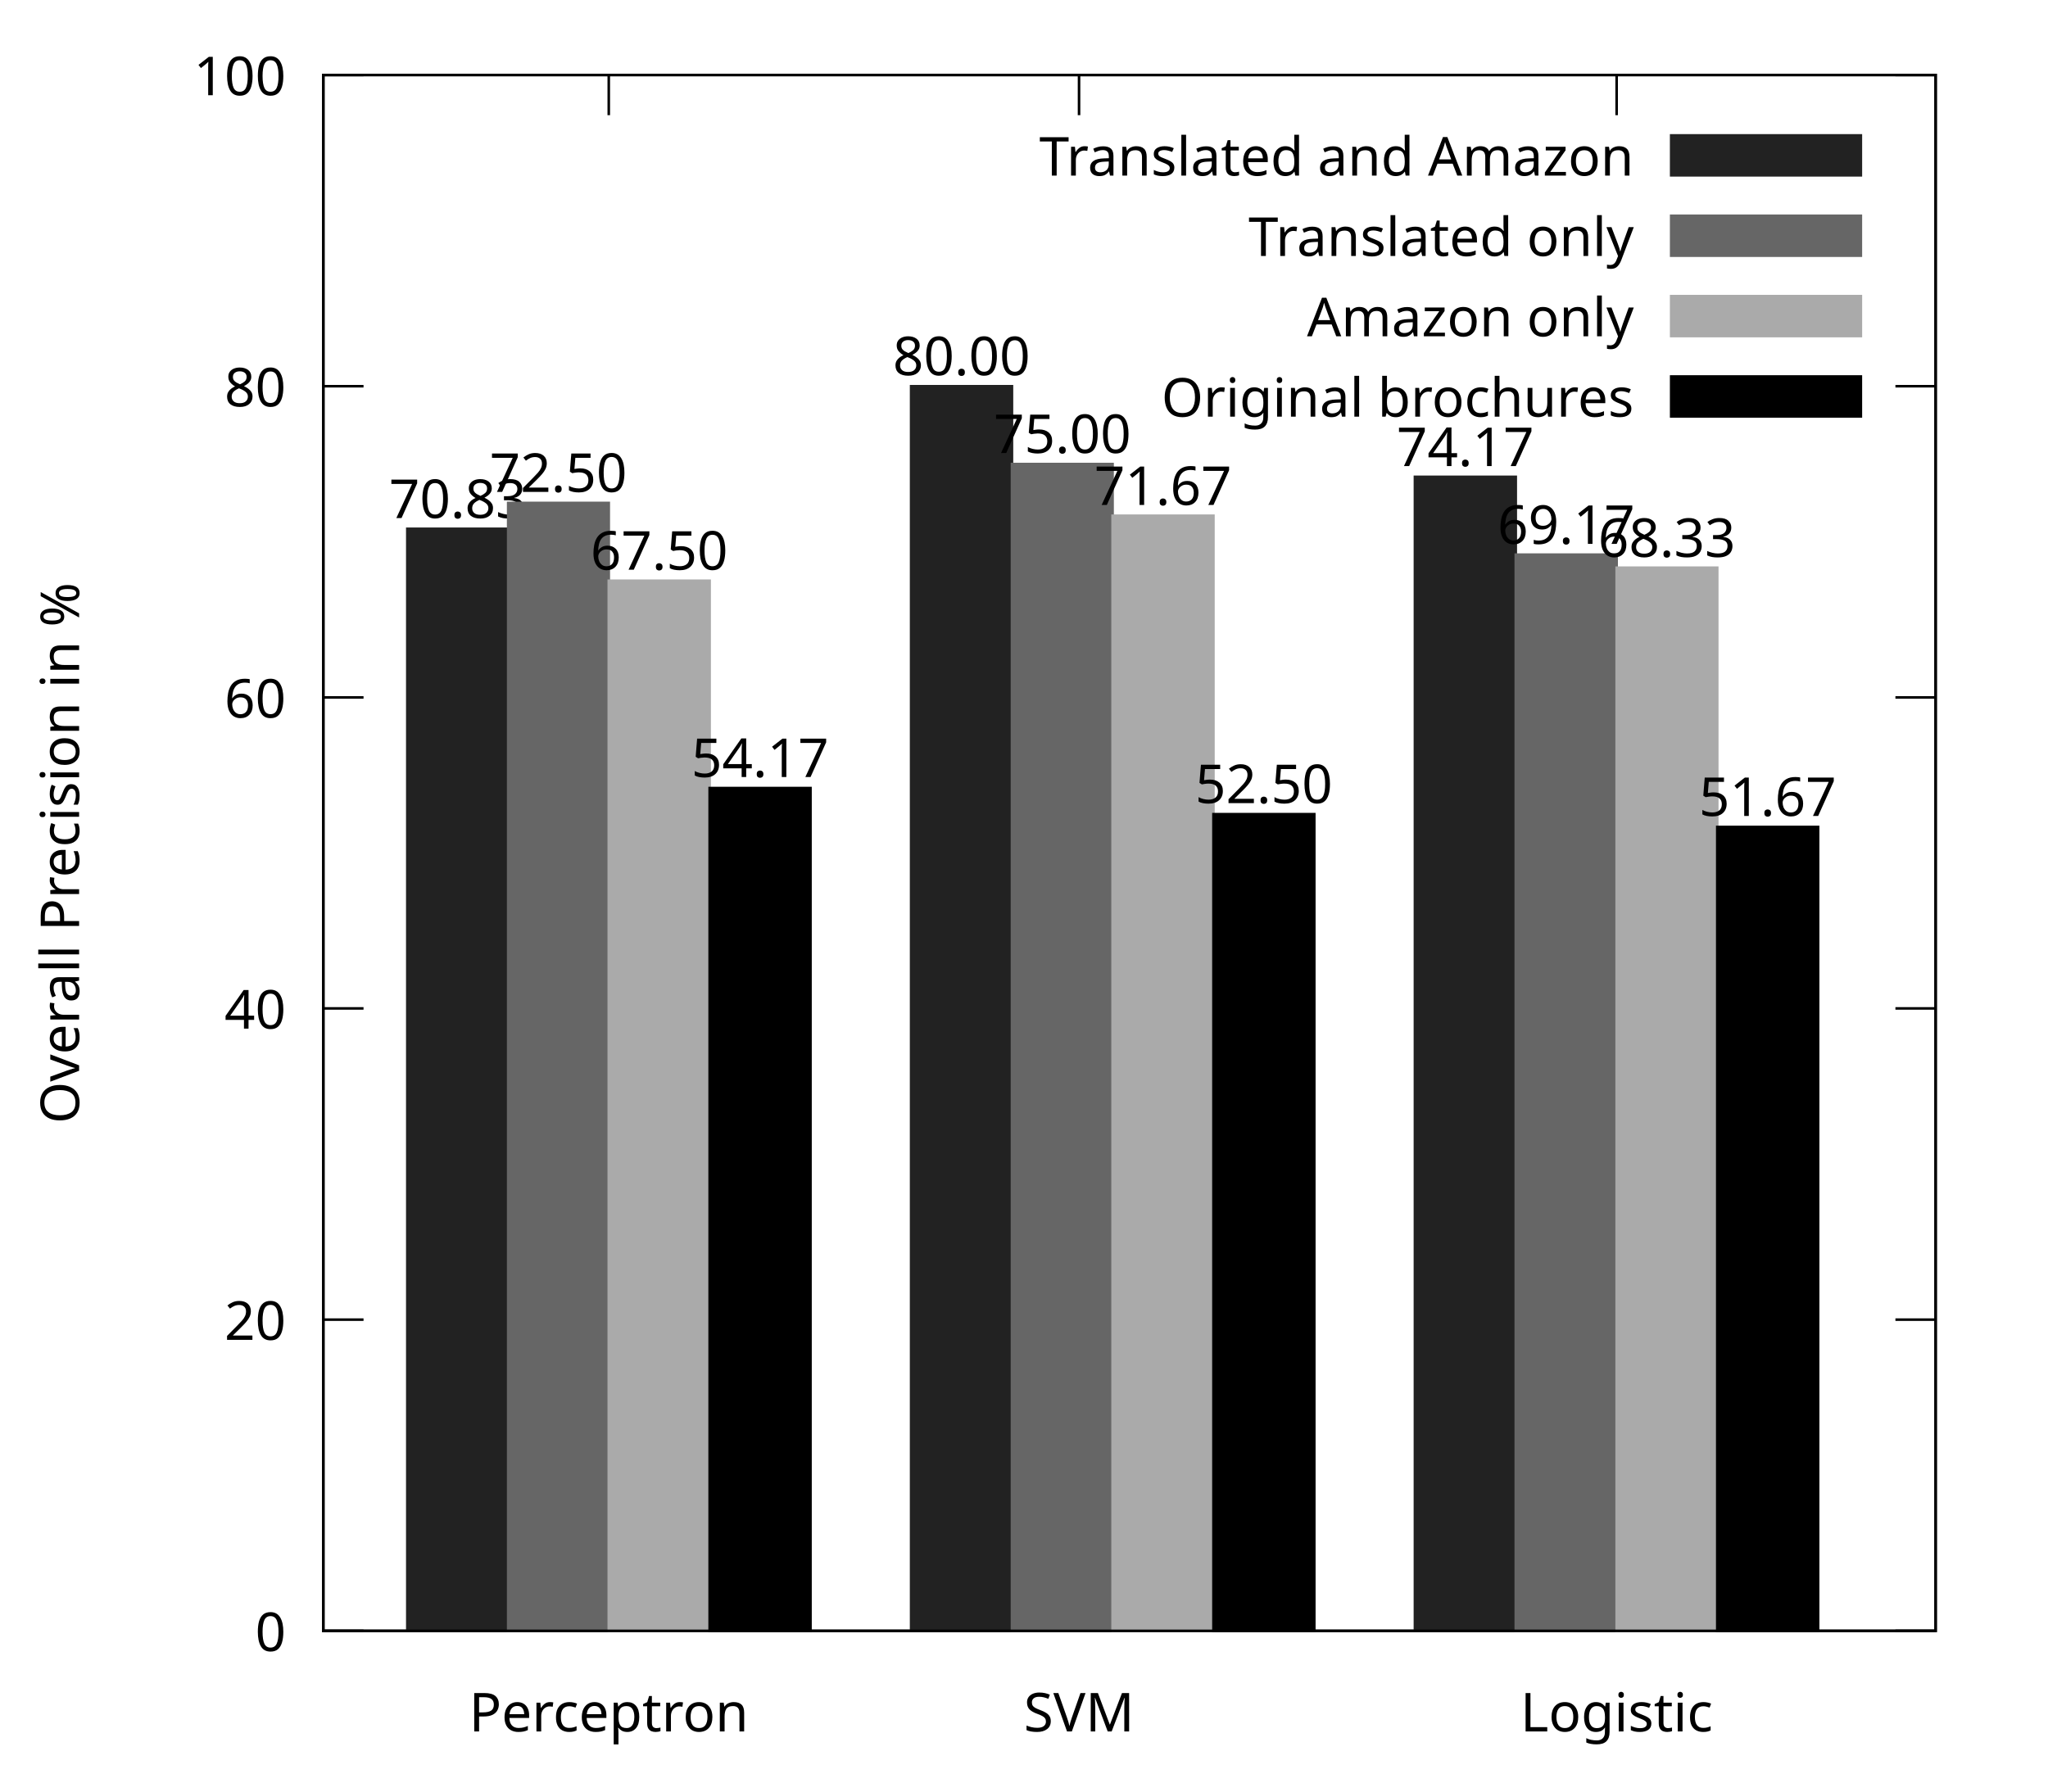
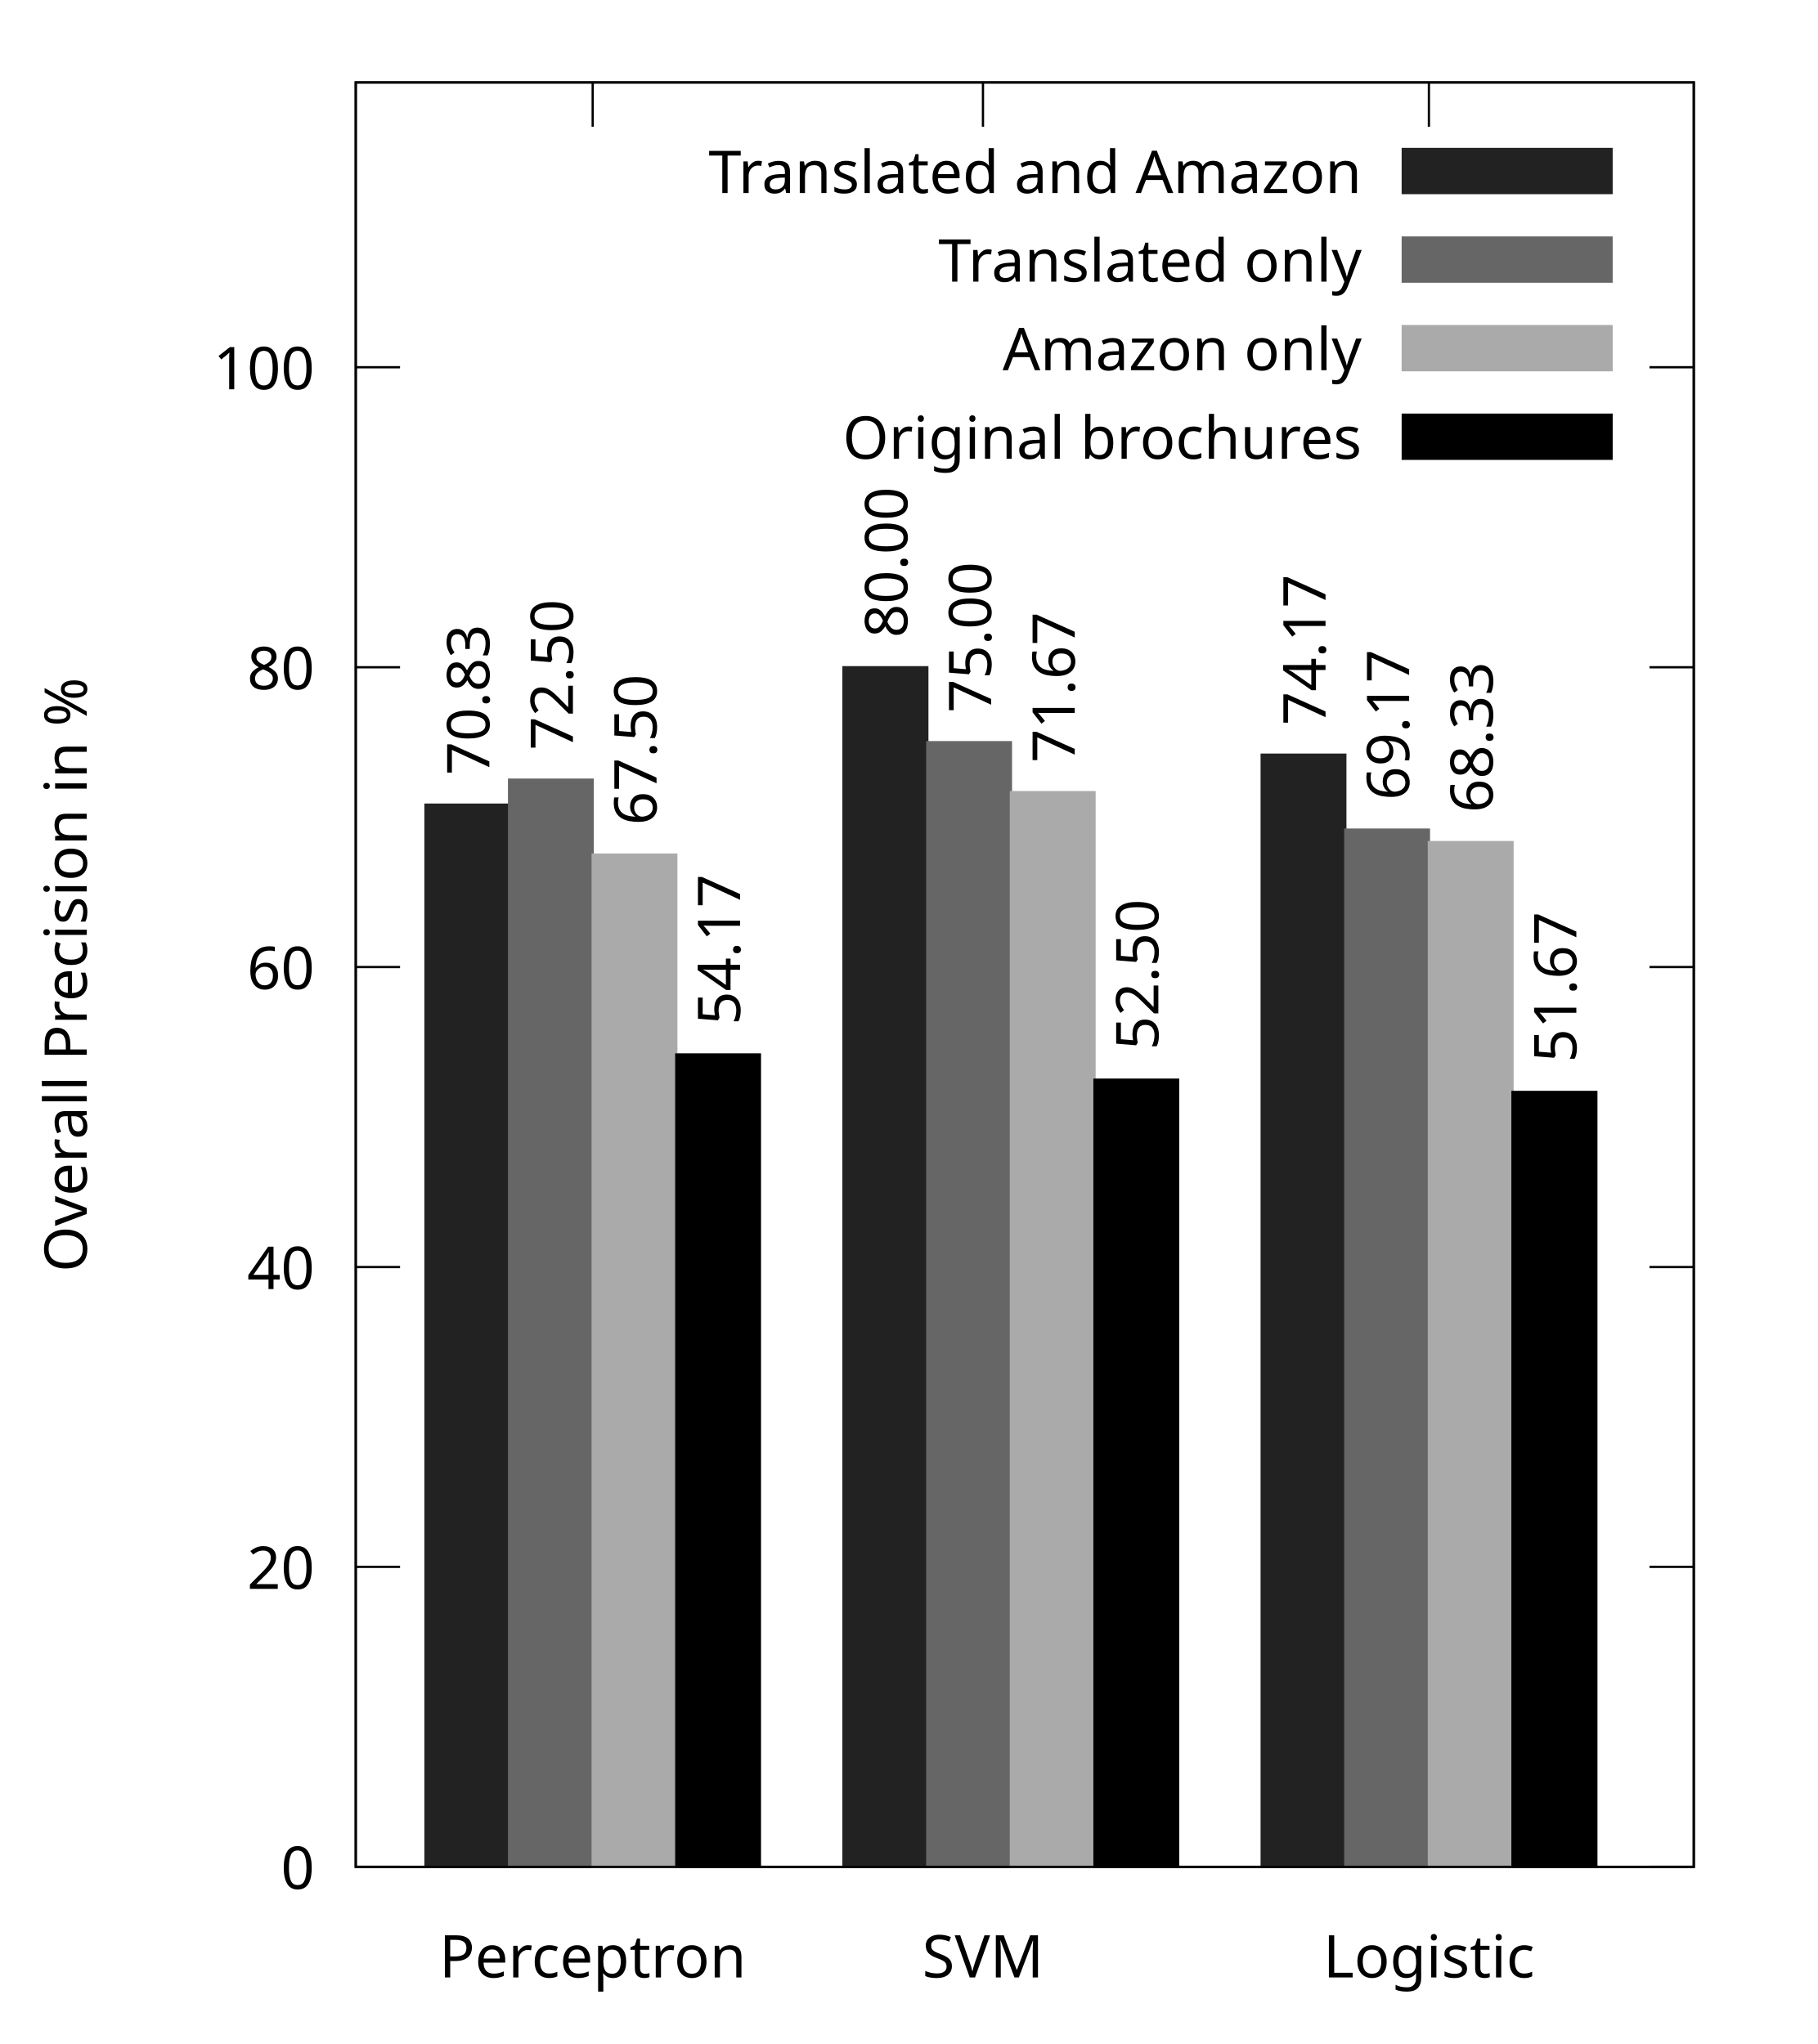
- <svg xmlns="http://www.w3.org/2000/svg" xmlns:xlink="http://www.w3.org/1999/xlink" width="800" height="700" viewBox="0 0 800 700">
+ <svg xmlns="http://www.w3.org/2000/svg" xmlns:xlink="http://www.w3.org/1999/xlink" width="800" height="900" viewBox="0 0 800 900">
  <g id="gnuplot_canvas">
-     <rect x="0" y="0" width="800" height="700" fill="none" />
+     <rect x="0" y="0" width="800" height="900" fill="none" />
    <defs>
      <circle id="gpDot" r="0.5" stroke-width="0.5" />
-       <path id="gpPt0" stroke-width="0.127" stroke="currentColor" d="M-1,0 h2 M0,-1 v2" />
-       <path id="gpPt1" stroke-width="0.127" stroke="currentColor" d="M-1,-1 L1,1 M1,-1 L-1,1" />
-       <path id="gpPt2" stroke-width="0.127" stroke="currentColor" d="M-1,0 L1,0 M0,-1 L0,1 M-1,-1 L1,1 M-1,1 L1,-1" />
-       <rect id="gpPt3" stroke-width="0.127" stroke="currentColor" x="-1" y="-1" width="2" height="2" />
-       <rect id="gpPt4" stroke-width="0.127" stroke="currentColor" fill="currentColor" x="-1" y="-1" width="2" height="2" />
-       <circle id="gpPt5" stroke-width="0.127" stroke="currentColor" cx="0" cy="0" r="1" />
+       <path id="gpPt0" stroke-width="0.103" stroke="currentColor" d="M-1,0 h2 M0,-1 v2" />
+       <path id="gpPt1" stroke-width="0.103" stroke="currentColor" d="M-1,-1 L1,1 M1,-1 L-1,1" />
+       <path id="gpPt2" stroke-width="0.103" stroke="currentColor" d="M-1,0 L1,0 M0,-1 L0,1 M-1,-1 L1,1 M-1,1 L1,-1" />
+       <rect id="gpPt3" stroke-width="0.103" stroke="currentColor" x="-1" y="-1" width="2" height="2" />
+       <rect id="gpPt4" stroke-width="0.103" stroke="currentColor" fill="currentColor" x="-1" y="-1" width="2" height="2" />
+       <circle id="gpPt5" stroke-width="0.103" stroke="currentColor" cx="0" cy="0" r="1" />
      <use xlink:href="#gpPt5" id="gpPt6" fill="currentColor" stroke="none" />
-       <path id="gpPt7" stroke-width="0.127" stroke="currentColor" d="M0,-1.33 L-1.33,0.67 L1.33,0.67 z" />
+       <path id="gpPt7" stroke-width="0.103" stroke="currentColor" d="M0,-1.33 L-1.33,0.67 L1.33,0.67 z" />
      <use xlink:href="#gpPt7" id="gpPt8" fill="currentColor" stroke="none" />
      <use xlink:href="#gpPt7" id="gpPt9" stroke="currentColor" transform="rotate(180)" />
      <use xlink:href="#gpPt9" id="gpPt10" fill="currentColor" stroke="none" />
      <use xlink:href="#gpPt3" id="gpPt11" stroke="currentColor" transform="rotate(45)" />
      <use xlink:href="#gpPt11" id="gpPt12" fill="currentColor" stroke="none" />
-       <path id="gpPt13" stroke-width="0.127" stroke="currentColor" d="M0,1.330 L1.265,0.411 L0.782,-1.067 L-0.782,-1.076 L-1.265,0.411 z" />
+       <path id="gpPt13" stroke-width="0.103" stroke="currentColor" d="M0,1.330 L1.265,0.411 L0.782,-1.067 L-0.782,-1.076 L-1.265,0.411 z" />
      <use xlink:href="#gpPt13" id="gpPt14" fill="currentColor" stroke="none" />
      <filter id="textbox" filterUnits="objectBoundingBox" x="0" y="0" height="1" width="1">
        <feFlood flood-color="white" flood-opacity="1" result="bgnd" />
        <feComposite in="SourceGraphic" in2="bgnd" operator="atop" />
      </filter>
      <filter id="greybox" filterUnits="objectBoundingBox" x="0" y="0" height="1" width="1">
        <feFlood flood-color="lightgrey" flood-opacity="1" result="grey" />
        <feComposite in="SourceGraphic" in2="grey" operator="atop" />
      </filter>
    </defs>
    <g fill="none" color="white" stroke="black" stroke-width="1.00" stroke-linecap="butt" stroke-linejoin="miter">
</g>
    <g fill="none" color="black" stroke="currentColor" stroke-width="1.00" stroke-linecap="butt" stroke-linejoin="miter">
-       <path stroke="black" d="M126.3,637.2 L142.0,637.2 M756.1,637.2 L740.4,637.2  " />
-       <g transform="translate(111.7,645.1)" stroke="none" fill="black" font-family="Verdana" font-size="21.00" text-anchor="end">
+       <path stroke="black" d="M156.6,822.0 L176.1,822.0 M745.6,822.0 L726.1,822.0  " />
+       <g transform="translate(138.5,831.7)" stroke="none" fill="black" font-family="Verdana" font-size="26.00" text-anchor="end">
        <text>
          <tspan font-family="Verdana"> 0</tspan>
        </text>
      </g>
    </g>
    <g fill="none" color="black" stroke="currentColor" stroke-width="1.00" stroke-linecap="butt" stroke-linejoin="miter">
-       <path stroke="black" d="M126.3,515.6 L142.0,515.6 M756.1,515.6 L740.4,515.6  " />
-       <g transform="translate(111.7,523.5)" stroke="none" fill="black" font-family="Verdana" font-size="21.00" text-anchor="end">
+       <path stroke="black" d="M156.6,689.9 L176.1,689.9 M745.6,689.9 L726.1,689.9  " />
+       <g transform="translate(138.5,699.6)" stroke="none" fill="black" font-family="Verdana" font-size="26.00" text-anchor="end">
        <text>
          <tspan font-family="Verdana"> 20</tspan>
        </text>
      </g>
    </g>
    <g fill="none" color="black" stroke="currentColor" stroke-width="1.00" stroke-linecap="butt" stroke-linejoin="miter">
-       <path stroke="black" d="M126.3,394.0 L142.0,394.0 M756.1,394.0 L740.4,394.0  " />
-       <g transform="translate(111.7,401.9)" stroke="none" fill="black" font-family="Verdana" font-size="21.00" text-anchor="end">
+       <path stroke="black" d="M156.6,557.9 L176.1,557.9 M745.6,557.9 L726.1,557.9  " />
+       <g transform="translate(138.5,567.6)" stroke="none" fill="black" font-family="Verdana" font-size="26.00" text-anchor="end">
        <text>
          <tspan font-family="Verdana"> 40</tspan>
        </text>
      </g>
    </g>
    <g fill="none" color="black" stroke="currentColor" stroke-width="1.00" stroke-linecap="butt" stroke-linejoin="miter">
-       <path stroke="black" d="M126.3,272.5 L142.0,272.5 M756.1,272.5 L740.4,272.5  " />
-       <g transform="translate(111.7,280.4)" stroke="none" fill="black" font-family="Verdana" font-size="21.00" text-anchor="end">
+       <path stroke="black" d="M156.6,425.8 L176.1,425.8 M745.6,425.8 L726.1,425.8  " />
+       <g transform="translate(138.5,435.5)" stroke="none" fill="black" font-family="Verdana" font-size="26.00" text-anchor="end">
        <text>
          <tspan font-family="Verdana"> 60</tspan>
        </text>
      </g>
    </g>
    <g fill="none" color="black" stroke="currentColor" stroke-width="1.00" stroke-linecap="butt" stroke-linejoin="miter">
-       <path stroke="black" d="M126.3,150.9 L142.0,150.9 M756.1,150.9 L740.4,150.9  " />
-       <g transform="translate(111.7,158.8)" stroke="none" fill="black" font-family="Verdana" font-size="21.00" text-anchor="end">
+       <path stroke="black" d="M156.6,293.8 L176.1,293.8 M745.6,293.8 L726.1,293.8  " />
+       <g transform="translate(138.5,303.5)" stroke="none" fill="black" font-family="Verdana" font-size="26.00" text-anchor="end">
        <text>
          <tspan font-family="Verdana"> 80</tspan>
        </text>
      </g>
    </g>
    <g fill="none" color="black" stroke="currentColor" stroke-width="1.00" stroke-linecap="butt" stroke-linejoin="miter">
-       <path stroke="black" d="M126.3,29.3 L142.0,29.3 M756.1,29.3 L740.4,29.3  " />
-       <g transform="translate(111.7,37.2)" stroke="none" fill="black" font-family="Verdana" font-size="21.00" text-anchor="end">
+       <path stroke="black" d="M156.6,161.7 L176.1,161.7 M745.6,161.7 L726.1,161.7  " />
+       <g transform="translate(138.5,171.4)" stroke="none" fill="black" font-family="Verdana" font-size="26.00" text-anchor="end">
        <text>
          <tspan font-family="Verdana"> 100</tspan>
        </text>
      </g>
    </g>
    <g fill="none" color="black" stroke="currentColor" stroke-width="1.00" stroke-linecap="butt" stroke-linejoin="miter">
-       <path stroke="black" d="M237.8,637.2 L237.8,621.5 M237.8,29.3 L237.8,45.0  " />
-       <g transform="translate(237.8,676.5)" stroke="none" fill="black" font-family="Verdana" font-size="21.00" text-anchor="middle">
+       <path stroke="black" d="M260.9,822.0 L260.9,802.5 M260.9,36.3 L260.9,55.8  " />
+       <g transform="translate(260.9,870.7)" stroke="none" fill="black" font-family="Verdana" font-size="26.00" text-anchor="middle">
        <text>
          <tspan font-family="Verdana">Perceptron</tspan>
        </text>
      </g>
    </g>
    <g fill="none" color="black" stroke="currentColor" stroke-width="1.00" stroke-linecap="butt" stroke-linejoin="miter">
-       <path stroke="black" d="M421.5,637.2 L421.5,621.5 M421.5,29.3 L421.5,45.0  " />
-       <g transform="translate(421.5,676.5)" stroke="none" fill="black" font-family="Verdana" font-size="21.00" text-anchor="middle">
+       <path stroke="black" d="M432.7,822.0 L432.7,802.5 M432.7,36.3 L432.7,55.8  " />
+       <g transform="translate(432.7,870.7)" stroke="none" fill="black" font-family="Verdana" font-size="26.00" text-anchor="middle">
        <text>
          <tspan font-family="Verdana">SVM</tspan>
        </text>
      </g>
    </g>
    <g fill="none" color="black" stroke="currentColor" stroke-width="1.00" stroke-linecap="butt" stroke-linejoin="miter">
-       <path stroke="black" d="M631.5,637.2 L631.5,621.5 M631.5,29.3 L631.5,45.0  " />
-       <g transform="translate(631.5,676.5)" stroke="none" fill="black" font-family="Verdana" font-size="21.00" text-anchor="middle">
+       <path stroke="black" d="M629.0,822.0 L629.0,802.5 M629.0,36.3 L629.0,55.8  " />
+       <g transform="translate(629.0,870.7)" stroke="none" fill="black" font-family="Verdana" font-size="26.00" text-anchor="middle">
        <text>
          <tspan font-family="Verdana">Logistic</tspan>
        </text>
      </g>
    </g>
    <g fill="none" color="black" stroke="currentColor" stroke-width="1.00" stroke-linecap="butt" stroke-linejoin="miter">
</g>
    <g fill="none" color="black" stroke="currentColor" stroke-width="1.00" stroke-linecap="butt" stroke-linejoin="miter">
-       <path stroke="black" d="M126.3,29.3 L126.3,637.2 L756.1,637.2 L756.1,29.3 L126.3,29.3 Z  " />
-     </g>
-     <g fill="none" color="black" stroke="currentColor" stroke-width="1.00" stroke-linecap="butt" stroke-linejoin="miter">
-       <g transform="translate(30.9,333.3) rotate(270)" stroke="none" fill="black" font-family="Verdana" font-size="21.00" text-anchor="middle">
+       <path stroke="black" d="M156.6,36.3 L156.6,822.0 L745.6,822.0 L745.6,36.3 L156.6,36.3 Z  " />
+     </g>
+     <g fill="none" color="black" stroke="currentColor" stroke-width="1.00" stroke-linecap="butt" stroke-linejoin="miter">
+       <g transform="translate(38.2,429.2) rotate(270)" stroke="none" fill="black" font-family="Verdana" font-size="26.00" text-anchor="middle">
        <text>
          <tspan font-family="Verdana">Overall Precision in %</tspan>
        </text>
      </g>
    </g>
    <g fill="none" color="black" stroke="currentColor" stroke-width="1.00" stroke-linecap="butt" stroke-linejoin="miter">
</g>
    <g id="gnuplot_plot_1">
      <g fill="none" color="black" stroke="currentColor" stroke-width="1.00" stroke-linecap="butt" stroke-linejoin="miter">
-         <g transform="translate(638.2,68.6)" stroke="none" fill="black" font-family="Verdana" font-size="21.00" text-anchor="end">
+         <g transform="translate(599.4,85.0)" stroke="none" fill="black" font-family="Verdana" font-size="26.00" text-anchor="end">
          <text>
            <tspan font-family="Verdana">Translated and Amazon</tspan>
          </text>
        </g>
      </g>
      <g fill="none" color="black" stroke="currentColor" stroke-width="1.00" stroke-linecap="butt" stroke-linejoin="miter">
        <g stroke="none" shape-rendering="crispEdges">
-           <polygon fill="rgb( 34,  34,  34)" points="652.8,68.5 726.9,68.5 726.9,52.8 652.8,52.8 " />
-         </g>
-         <path stroke="rgb( 34,  34,  34)" d="M652.8,68.5 L726.9,68.5 L726.9,52.9 L652.8,52.9 L652.8,68.5 Z  " />
-       </g>
-       <g fill="none" color="black" stroke="currentColor" stroke-width="1.00" stroke-linecap="butt" stroke-linejoin="miter">
-         <g stroke="none" shape-rendering="crispEdges">
-           <polygon fill="rgb( 34,  34,  34)" points="159.1,637.2 198.6,637.2 198.6,206.5 159.1,206.5 " />
-         </g>
-         <path stroke="rgb( 34,  34,  34)" d="M159.1,637.2 L159.1,206.6 L198.5,206.6 L198.5,637.2 L159.1,637.2 Z  " />
-         <g stroke="none" shape-rendering="crispEdges">
-           <polygon fill="rgb( 34,  34,  34)" points="355.9,637.2 395.4,637.2 395.4,150.8 355.9,150.8 " />
-         </g>
-         <path stroke="rgb( 34,  34,  34)" d="M355.9,637.2 L355.9,150.9 L395.3,150.9 L395.3,637.2 L355.9,637.2 Z  " />
-         <g stroke="none" shape-rendering="crispEdges">
-           <polygon fill="rgb( 34,  34,  34)" points="552.7,637.2 592.2,637.2 592.2,186.2 552.7,186.2 " />
-         </g>
-         <path stroke="rgb( 34,  34,  34)" d="M552.7,637.2 L552.7,186.3 L592.1,186.3 L592.1,637.2 L552.7,637.2 Z  " />
+           <polygon fill="rgb( 34,  34,  34)" points="617.5,85.0 709.4,85.0 709.4,65.5 617.5,65.5 " />
+         </g>
+         <path stroke="rgb( 34,  34,  34)" d="M617.5,85.0 L709.4,85.0 L709.4,65.6 L617.5,65.6 L617.5,85.0 Z  " />
+       </g>
+       <g fill="none" color="black" stroke="currentColor" stroke-width="1.00" stroke-linecap="butt" stroke-linejoin="miter">
+         <g stroke="none" shape-rendering="crispEdges">
+           <polygon fill="rgb( 34,  34,  34)" points="187.3,822.0 224.2,822.0 224.2,354.2 187.3,354.2 " />
+         </g>
+         <path stroke="rgb( 34,  34,  34)" d="M187.3,822.0 L187.3,354.3 L224.1,354.3 L224.1,822.0 L187.3,822.0 Z  " />
+         <g stroke="none" shape-rendering="crispEdges">
+           <polygon fill="rgb( 34,  34,  34)" points="371.3,822.0 408.3,822.0 408.3,293.7 371.3,293.7 " />
+         </g>
+         <path stroke="rgb( 34,  34,  34)" d="M371.3,822.0 L371.3,293.8 L408.2,293.8 L408.2,822.0 L371.3,822.0 Z  " />
+         <g stroke="none" shape-rendering="crispEdges">
+           <polygon fill="rgb( 34,  34,  34)" points="555.4,822.0 592.3,822.0 592.3,332.2 555.4,332.2 " />
+         </g>
+         <path stroke="rgb( 34,  34,  34)" d="M555.4,822.0 L555.4,332.3 L592.2,332.3 L592.2,822.0 L555.4,822.0 Z  " />
      </g>
    </g>
    <g id="gnuplot_plot_2">
      <g fill="none" color="black" stroke="currentColor" stroke-width="1.00" stroke-linecap="butt" stroke-linejoin="miter">
-         <g transform="translate(178.8,202.4)" stroke="none" fill="black" font-family="Verdana" font-size="21.00" text-anchor="middle">
+         <g transform="translate(215.4,308.1) rotate(-90)" stroke="none" fill="black" font-family="Verdana" font-size="26.00" text-anchor="middle">
          <text>
            <tspan font-family="Verdana">70.83</tspan>
          </text>
        </g>
-         <g transform="translate(375.6,146.6)" stroke="none" fill="black" font-family="Verdana" font-size="21.00" text-anchor="middle">
+         <g transform="translate(399.4,247.6) rotate(-90)" stroke="none" fill="black" font-family="Verdana" font-size="26.00" text-anchor="middle">
          <text>
            <tspan font-family="Verdana">80.00</tspan>
          </text>
        </g>
-         <g transform="translate(572.4,182.1)" stroke="none" fill="black" font-family="Verdana" font-size="21.00" text-anchor="middle">
+         <g transform="translate(583.5,286.1) rotate(-90)" stroke="none" fill="black" font-family="Verdana" font-size="26.00" text-anchor="middle">
          <text>
            <tspan font-family="Verdana">74.17</tspan>
          </text>
        </g>
      </g>
    </g>
    <g id="gnuplot_plot_3">
      <g fill="none" color="black" stroke="currentColor" stroke-width="1.00" stroke-linecap="butt" stroke-linejoin="miter">
-         <g transform="translate(638.2,100.0)" stroke="none" fill="black" font-family="Verdana" font-size="21.00" text-anchor="end">
+         <g transform="translate(599.4,124.0)" stroke="none" fill="black" font-family="Verdana" font-size="26.00" text-anchor="end">
          <text>
            <tspan font-family="Verdana">Translated only</tspan>
          </text>
        </g>
      </g>
      <g fill="none" color="black" stroke="currentColor" stroke-width="1.00" stroke-linecap="butt" stroke-linejoin="miter">
        <g stroke="none" shape-rendering="crispEdges">
-           <polygon fill="rgb(102, 102, 102)" points="652.8,99.9 726.9,99.9 726.9,84.2 652.8,84.2 " />
-         </g>
-         <path stroke="rgb(102, 102, 102)" d="M652.8,99.9 L726.9,99.9 L726.9,84.3 L652.8,84.3 L652.8,99.9 Z  " />
-       </g>
-       <g fill="none" color="black" stroke="currentColor" stroke-width="1.00" stroke-linecap="butt" stroke-linejoin="miter">
-         <g stroke="none" shape-rendering="crispEdges">
-           <polygon fill="rgb(102, 102, 102)" points="198.5,637.2 237.9,637.2 237.9,196.4 198.5,196.4 " />
-         </g>
-         <path stroke="rgb(102, 102, 102)" d="M198.5,637.2 L198.5,196.5 L237.8,196.5 L237.8,637.2 L198.5,637.2 Z  " />
-         <g stroke="none" shape-rendering="crispEdges">
-           <polygon fill="rgb(102, 102, 102)" points="395.3,637.2 434.7,637.2 434.7,181.2 395.3,181.2 " />
-         </g>
-         <path stroke="rgb(102, 102, 102)" d="M395.3,637.2 L395.3,181.3 L434.6,181.3 L434.6,637.2 L395.3,637.2 Z  " />
-         <g stroke="none" shape-rendering="crispEdges">
-           <polygon fill="rgb(102, 102, 102)" points="592.1,637.2 631.6,637.2 631.6,216.6 592.1,216.6 " />
-         </g>
-         <path stroke="rgb(102, 102, 102)" d="M592.1,637.2 L592.1,216.7 L631.5,216.7 L631.5,637.2 L592.1,637.2 Z  " />
+           <polygon fill="rgb(102, 102, 102)" points="617.5,124.0 709.4,124.0 709.4,104.5 617.5,104.5 " />
+         </g>
+         <path stroke="rgb(102, 102, 102)" d="M617.5,124.0 L709.4,124.0 L709.4,104.6 L617.5,104.6 L617.5,124.0 Z  " />
+       </g>
+       <g fill="none" color="black" stroke="currentColor" stroke-width="1.00" stroke-linecap="butt" stroke-linejoin="miter">
+         <g stroke="none" shape-rendering="crispEdges">
+           <polygon fill="rgb(102, 102, 102)" points="224.1,822.0 261.0,822.0 261.0,343.2 224.1,343.2 " />
+         </g>
+         <path stroke="rgb(102, 102, 102)" d="M224.1,822.0 L224.1,343.3 L260.9,343.3 L260.9,822.0 L224.1,822.0 Z  " />
+         <g stroke="none" shape-rendering="crispEdges">
+           <polygon fill="rgb(102, 102, 102)" points="408.2,822.0 445.1,822.0 445.1,326.7 408.2,326.7 " />
+         </g>
+         <path stroke="rgb(102, 102, 102)" d="M408.2,822.0 L408.2,326.8 L445.0,326.8 L445.0,822.0 L408.2,822.0 Z  " />
+         <g stroke="none" shape-rendering="crispEdges">
+           <polygon fill="rgb(102, 102, 102)" points="592.2,822.0 629.1,822.0 629.1,365.2 592.2,365.2 " />
+         </g>
+         <path stroke="rgb(102, 102, 102)" d="M592.2,822.0 L592.2,365.3 L629.0,365.3 L629.0,822.0 L592.2,822.0 Z  " />
      </g>
    </g>
    <g id="gnuplot_plot_4">
      <g fill="none" color="black" stroke="currentColor" stroke-width="1.00" stroke-linecap="butt" stroke-linejoin="miter">
-         <g transform="translate(218.1,192.2)" stroke="none" fill="black" font-family="Verdana" font-size="21.00" text-anchor="middle">
+         <g transform="translate(252.2,297.1) rotate(-90)" stroke="none" fill="black" font-family="Verdana" font-size="26.00" text-anchor="middle">
          <text>
            <tspan font-family="Verdana">72.50</tspan>
          </text>
        </g>
-         <g transform="translate(415.0,177.0)" stroke="none" fill="black" font-family="Verdana" font-size="21.00" text-anchor="middle">
+         <g transform="translate(436.3,280.6) rotate(-90)" stroke="none" fill="black" font-family="Verdana" font-size="26.00" text-anchor="middle">
          <text>
            <tspan font-family="Verdana">75.00</tspan>
          </text>
        </g>
-         <g transform="translate(611.8,212.5)" stroke="none" fill="black" font-family="Verdana" font-size="21.00" text-anchor="middle">
+         <g transform="translate(620.3,319.1) rotate(-90)" stroke="none" fill="black" font-family="Verdana" font-size="26.00" text-anchor="middle">
          <text>
            <tspan font-family="Verdana">69.17</tspan>
          </text>
        </g>
      </g>
    </g>
    <g id="gnuplot_plot_5">
      <g fill="none" color="black" stroke="currentColor" stroke-width="1.00" stroke-linecap="butt" stroke-linejoin="miter">
-         <g transform="translate(638.2,131.4)" stroke="none" fill="black" font-family="Verdana" font-size="21.00" text-anchor="end">
+         <g transform="translate(599.4,163.0)" stroke="none" fill="black" font-family="Verdana" font-size="26.00" text-anchor="end">
          <text>
            <tspan font-family="Verdana">Amazon only</tspan>
          </text>
        </g>
      </g>
      <g fill="none" color="black" stroke="currentColor" stroke-width="1.00" stroke-linecap="butt" stroke-linejoin="miter">
        <g stroke="none" shape-rendering="crispEdges">
-           <polygon fill="rgb(170, 170, 170)" points="652.8,131.3 726.9,131.3 726.9,115.6 652.8,115.6 " />
-         </g>
-         <path stroke="rgb(170, 170, 170)" d="M652.8,131.3 L726.9,131.3 L726.9,115.7 L652.8,115.7 L652.8,131.3 Z  " />
-       </g>
-       <g fill="none" color="black" stroke="currentColor" stroke-width="1.00" stroke-linecap="butt" stroke-linejoin="miter">
-         <g stroke="none" shape-rendering="crispEdges">
-           <polygon fill="rgb(170, 170, 170)" points="237.8,637.2 277.3,637.2 277.3,226.8 237.8,226.8 " />
-         </g>
-         <path stroke="rgb(170, 170, 170)" d="M237.8,637.2 L237.8,226.9 L277.2,226.9 L277.2,637.2 L237.8,637.2 Z  " />
-         <g stroke="none" shape-rendering="crispEdges">
-           <polygon fill="rgb(170, 170, 170)" points="434.6,637.2 474.1,637.2 474.1,201.4 434.6,201.4 " />
-         </g>
-         <path stroke="rgb(170, 170, 170)" d="M434.6,637.2 L434.6,201.5 L474.0,201.5 L474.0,637.2 L434.6,637.2 Z  " />
-         <g stroke="none" shape-rendering="crispEdges">
-           <polygon fill="rgb(170, 170, 170)" points="631.5,637.2 670.9,637.2 670.9,221.7 631.5,221.7 " />
-         </g>
-         <path stroke="rgb(170, 170, 170)" d="M631.5,637.2 L631.5,221.8 L670.8,221.8 L670.8,637.2 L631.5,637.2 Z  " />
+           <polygon fill="rgb(170, 170, 170)" points="617.5,163.0 709.4,163.0 709.4,143.5 617.5,143.5 " />
+         </g>
+         <path stroke="rgb(170, 170, 170)" d="M617.5,163.0 L709.4,163.0 L709.4,143.6 L617.5,143.6 L617.5,163.0 Z  " />
+       </g>
+       <g fill="none" color="black" stroke="currentColor" stroke-width="1.00" stroke-linecap="butt" stroke-linejoin="miter">
+         <g stroke="none" shape-rendering="crispEdges">
+           <polygon fill="rgb(170, 170, 170)" points="260.9,822.0 297.8,822.0 297.8,376.2 260.9,376.2 " />
+         </g>
+         <path stroke="rgb(170, 170, 170)" d="M260.9,822.0 L260.9,376.3 L297.7,376.3 L297.7,822.0 L260.9,822.0 Z  " />
+         <g stroke="none" shape-rendering="crispEdges">
+           <polygon fill="rgb(170, 170, 170)" points="445.0,822.0 481.9,822.0 481.9,348.7 445.0,348.7 " />
+         </g>
+         <path stroke="rgb(170, 170, 170)" d="M445.0,822.0 L445.0,348.8 L481.8,348.8 L481.8,822.0 L445.0,822.0 Z  " />
+         <g stroke="none" shape-rendering="crispEdges">
+           <polygon fill="rgb(170, 170, 170)" points="629.0,822.0 665.9,822.0 665.9,370.7 629.0,370.7 " />
+         </g>
+         <path stroke="rgb(170, 170, 170)" d="M629.0,822.0 L629.0,370.8 L665.8,370.8 L665.8,822.0 L629.0,822.0 Z  " />
      </g>
    </g>
    <g id="gnuplot_plot_6">
      <g fill="none" color="black" stroke="currentColor" stroke-width="1.00" stroke-linecap="butt" stroke-linejoin="miter">
-         <g transform="translate(257.5,222.6)" stroke="none" fill="black" font-family="Verdana" font-size="21.00" text-anchor="middle">
+         <g transform="translate(289.0,330.1) rotate(-90)" stroke="none" fill="black" font-family="Verdana" font-size="26.00" text-anchor="middle">
          <text>
            <tspan font-family="Verdana">67.50</tspan>
          </text>
        </g>
-         <g transform="translate(454.3,197.3)" stroke="none" fill="black" font-family="Verdana" font-size="21.00" text-anchor="middle">
+         <g transform="translate(473.1,302.6) rotate(-90)" stroke="none" fill="black" font-family="Verdana" font-size="26.00" text-anchor="middle">
          <text>
            <tspan font-family="Verdana">71.67</tspan>
          </text>
        </g>
-         <g transform="translate(651.1,217.6)" stroke="none" fill="black" font-family="Verdana" font-size="21.00" text-anchor="middle">
+         <g transform="translate(657.1,324.6) rotate(-90)" stroke="none" fill="black" font-family="Verdana" font-size="26.00" text-anchor="middle">
          <text>
            <tspan font-family="Verdana">68.33</tspan>
          </text>
        </g>
      </g>
    </g>
    <g id="gnuplot_plot_7">
      <g fill="none" color="black" stroke="currentColor" stroke-width="1.00" stroke-linecap="butt" stroke-linejoin="miter">
-         <g transform="translate(638.2,162.8)" stroke="none" fill="black" font-family="Verdana" font-size="21.00" text-anchor="end">
+         <g transform="translate(599.4,202.0)" stroke="none" fill="black" font-family="Verdana" font-size="26.00" text-anchor="end">
          <text>
            <tspan font-family="Verdana">Original brochures</tspan>
          </text>
        </g>
      </g>
      <g fill="none" color="black" stroke="currentColor" stroke-width="1.00" stroke-linecap="butt" stroke-linejoin="miter">
        <g stroke="none" shape-rendering="crispEdges">
-           <polygon fill="rgb(  0,   0,   0)" points="652.8,162.7 726.9,162.7 726.9,147.0 652.8,147.0 " />
-         </g>
-         <path stroke="rgb(  0,   0,   0)" d="M652.8,162.7 L726.9,162.7 L726.9,147.1 L652.8,147.1 L652.8,162.7 Z  " />
-       </g>
-       <g fill="none" color="black" stroke="currentColor" stroke-width="1.00" stroke-linecap="butt" stroke-linejoin="miter">
-         <g stroke="none" shape-rendering="crispEdges">
-           <polygon fill="rgb(  0,   0,   0)" points="277.2,637.2 316.7,637.2 316.7,307.8 277.2,307.8 " />
-         </g>
-         <path stroke="rgb(  0,   0,   0)" d="M277.2,637.2 L277.2,307.9 L316.6,307.9 L316.6,637.2 L277.2,637.2 Z  " />
-         <g stroke="none" shape-rendering="crispEdges">
-           <polygon fill="rgb(  0,   0,   0)" points="474.0,637.2 513.5,637.2 513.5,318.0 474.0,318.0 " />
-         </g>
-         <path stroke="rgb(  0,   0,   0)" d="M474.0,637.2 L474.0,318.1 L513.4,318.1 L513.4,637.2 L474.0,637.2 Z  " />
-         <g stroke="none" shape-rendering="crispEdges">
-           <polygon fill="rgb(  0,   0,   0)" points="670.8,637.2 710.3,637.2 710.3,323.0 670.8,323.0 " />
-         </g>
-         <path stroke="rgb(  0,   0,   0)" d="M670.8,637.2 L670.8,323.1 L710.2,323.1 L710.2,637.2 L670.8,637.2 Z  " />
+           <polygon fill="rgb(  0,   0,   0)" points="617.5,202.0 709.4,202.0 709.4,182.5 617.5,182.5 " />
+         </g>
+         <path stroke="rgb(  0,   0,   0)" d="M617.5,202.0 L709.4,202.0 L709.4,182.6 L617.5,182.6 L617.5,202.0 Z  " />
+       </g>
+       <g fill="none" color="black" stroke="currentColor" stroke-width="1.00" stroke-linecap="butt" stroke-linejoin="miter">
+         <g stroke="none" shape-rendering="crispEdges">
+           <polygon fill="rgb(  0,   0,   0)" points="297.7,822.0 334.6,822.0 334.6,464.2 297.7,464.2 " />
+         </g>
+         <path stroke="rgb(  0,   0,   0)" d="M297.7,822.0 L297.7,464.3 L334.5,464.3 L334.5,822.0 L297.7,822.0 Z  " />
+         <g stroke="none" shape-rendering="crispEdges">
+           <polygon fill="rgb(  0,   0,   0)" points="481.8,822.0 518.7,822.0 518.7,475.3 481.8,475.3 " />
+         </g>
+         <path stroke="rgb(  0,   0,   0)" d="M481.8,822.0 L481.8,475.4 L518.6,475.4 L518.6,822.0 L481.8,822.0 Z  " />
+         <g stroke="none" shape-rendering="crispEdges">
+           <polygon fill="rgb(  0,   0,   0)" points="665.8,822.0 702.8,822.0 702.8,480.7 665.8,480.7 " />
+         </g>
+         <path stroke="rgb(  0,   0,   0)" d="M665.8,822.0 L665.8,480.8 L702.7,480.8 L702.7,822.0 L665.8,822.0 Z  " />
      </g>
    </g>
    <g id="gnuplot_plot_8">
      <g fill="none" color="black" stroke="currentColor" stroke-width="1.00" stroke-linecap="butt" stroke-linejoin="miter">
-         <g transform="translate(296.9,303.6)" stroke="none" fill="black" font-family="Verdana" font-size="21.00" text-anchor="middle">
+         <g transform="translate(325.8,418.1) rotate(-90)" stroke="none" fill="black" font-family="Verdana" font-size="26.00" text-anchor="middle">
          <text>
            <tspan font-family="Verdana">54.17</tspan>
          </text>
        </g>
-         <g transform="translate(493.7,313.8)" stroke="none" fill="black" font-family="Verdana" font-size="21.00" text-anchor="middle">
+         <g transform="translate(509.9,429.1) rotate(-90)" stroke="none" fill="black" font-family="Verdana" font-size="26.00" text-anchor="middle">
          <text>
            <tspan font-family="Verdana">52.50</tspan>
          </text>
        </g>
-         <g transform="translate(690.5,318.8)" stroke="none" fill="black" font-family="Verdana" font-size="21.00" text-anchor="middle">
+         <g transform="translate(693.9,434.6) rotate(-90)" stroke="none" fill="black" font-family="Verdana" font-size="26.00" text-anchor="middle">
          <text>
            <tspan font-family="Verdana">51.67</tspan>
          </text>
        </g>
      </g>
    </g>
    <g fill="none" color="white" stroke="black" stroke-width="2.00" stroke-linecap="butt" stroke-linejoin="miter">
</g>
    <g fill="none" color="black" stroke="currentColor" stroke-width="2.00" stroke-linecap="butt" stroke-linejoin="miter">
</g>
    <g fill="none" color="black" stroke="black" stroke-width="1.00" stroke-linecap="butt" stroke-linejoin="miter">
</g>
    <g fill="none" color="black" stroke="currentColor" stroke-width="1.00" stroke-linecap="butt" stroke-linejoin="miter">
-       <path stroke="black" d="M126.3,29.3 L126.3,637.2 L756.1,637.2 L756.1,29.3 L126.3,29.3 Z  " />
+       <path stroke="black" d="M156.6,36.3 L156.6,822.0 L745.6,822.0 L745.6,36.3 L156.6,36.3 Z  " />
    </g>
    <g fill="none" color="black" stroke="currentColor" stroke-width="1.00" stroke-linecap="butt" stroke-linejoin="miter">
</g>
  </g>
</svg>
